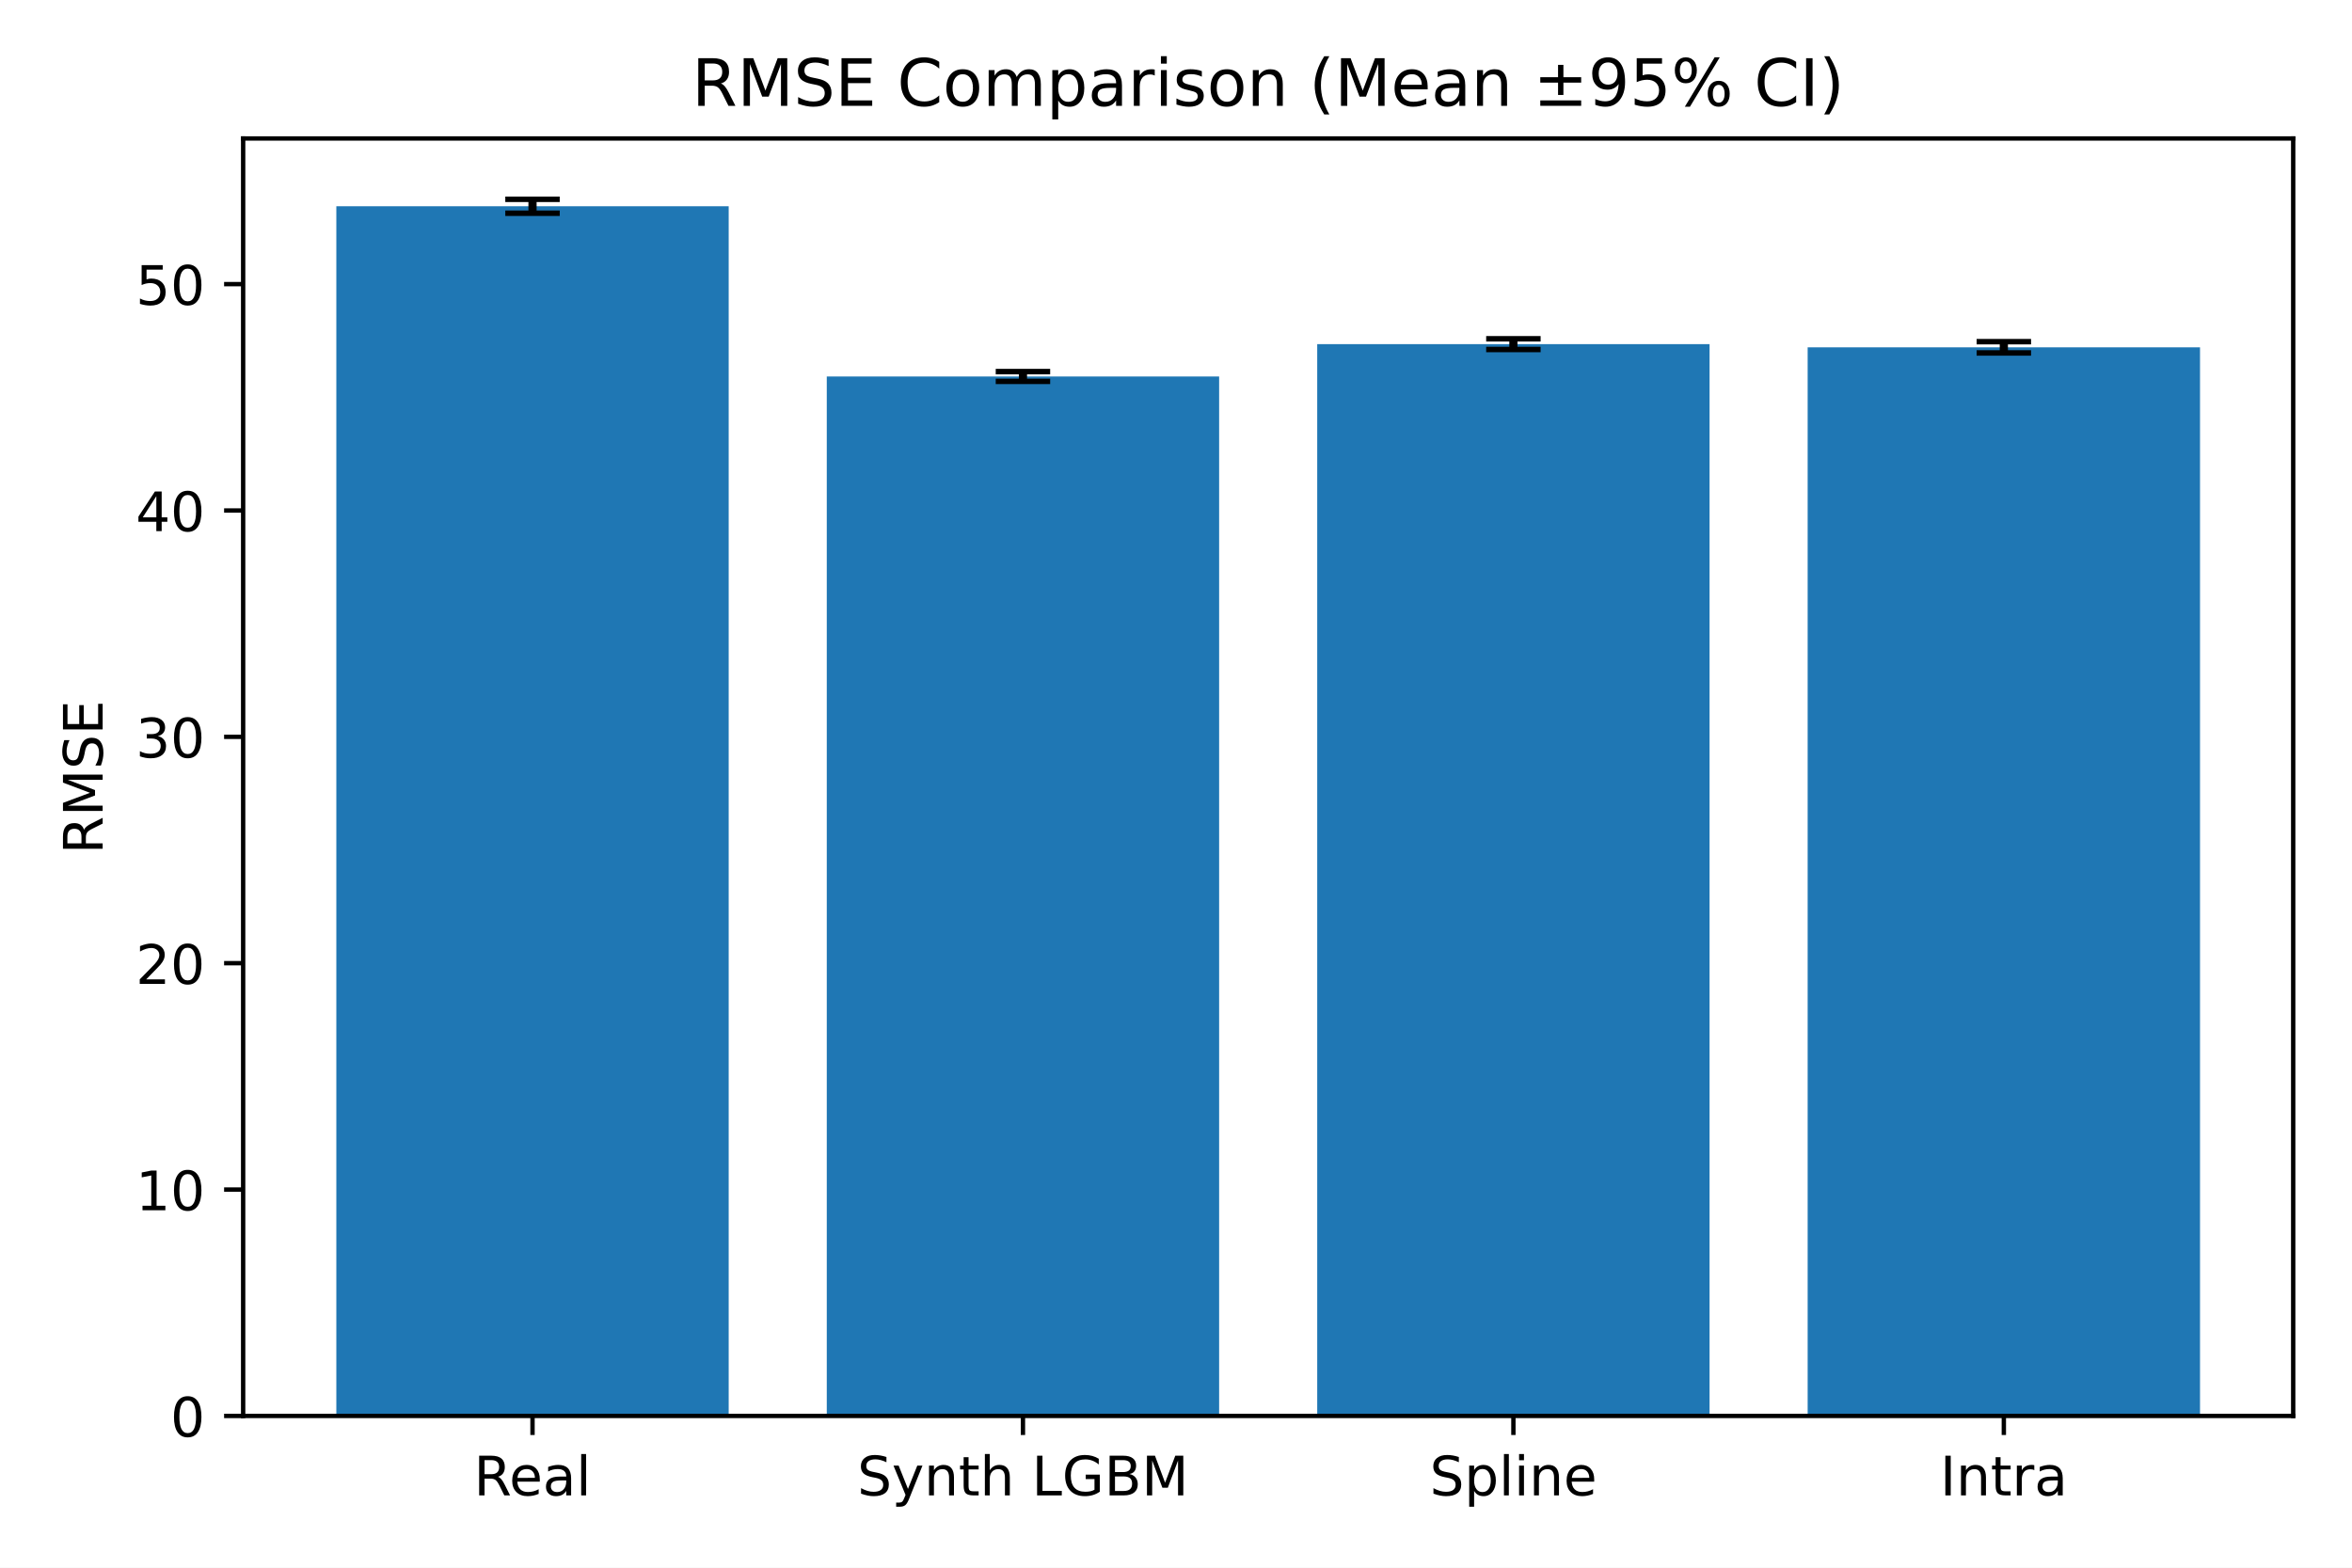
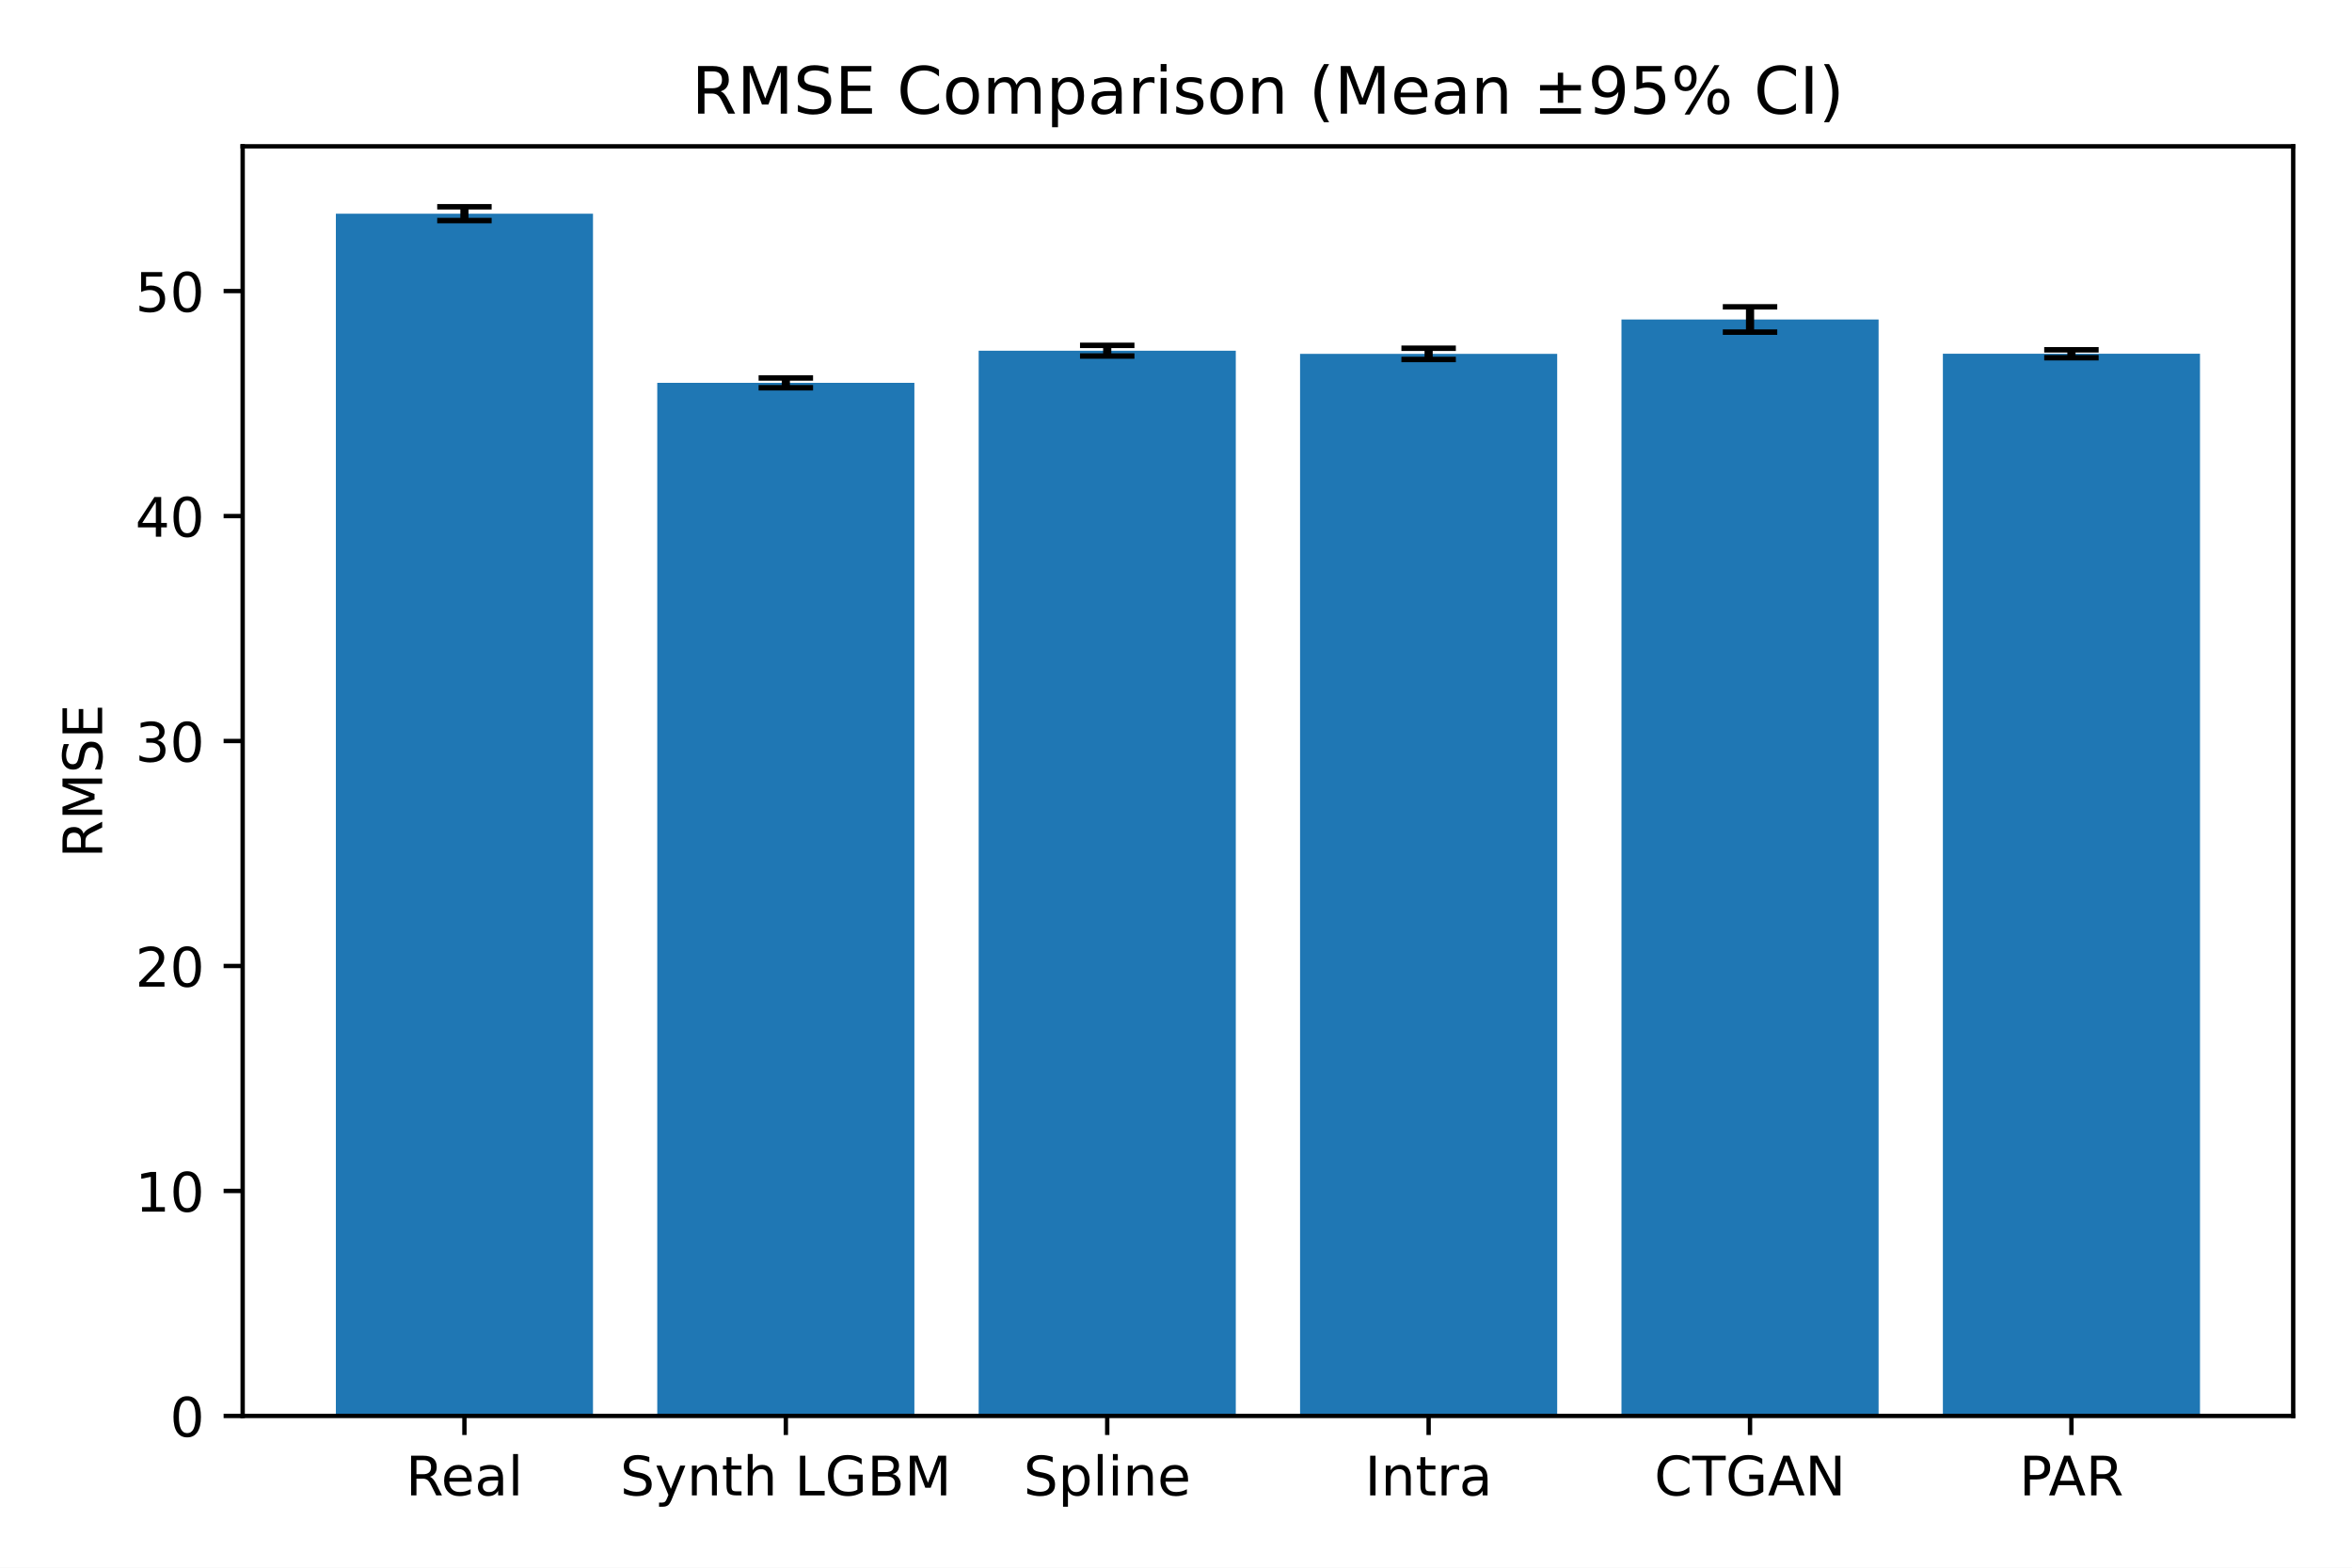
<svg xmlns="http://www.w3.org/2000/svg" xmlns:xlink="http://www.w3.org/1999/xlink" width="432pt" height="288pt" viewBox="0 0 432 288" version="1.1">
  <defs>
    <style type="text/css">*{stroke-linejoin: round; stroke-linecap: butt}</style>
  </defs>
  <g id="figure_1">
    <g id="patch_1">
      <path d="M 0 288  L 432 288  L 432 0  L 0 0  z " style="fill: #ffffff" />
    </g>
    <g id="axes_1">
      <g id="patch_2">
-         <path d="M 44.66 260.12  L 421.2 260.12  L 421.2 25.44  L 44.66 25.44  z " style="fill: #ffffff" />
+         <path d="M 44.57 260.12  L 421.2 260.12  L 421.2 26.88  L 44.57 26.88  z " style="fill: #ffffff" />
      </g>
      <g id="patch_3">
-         <path d="M 61.775 260.12  L 133.841 260.12  L 133.841 37.893  L 61.775 37.893  z " clip-path="url(#paa81d36673)" style="fill: #1f77b4" />
+         <path d="M 61.69 260.12  L 108.916 260.12  L 108.916 39.256  L 61.69 39.256  z " clip-path="url(#p4a0a7cfd30)" style="fill: #1f77b4" />
      </g>
      <g id="patch_4">
-         <path d="M 151.857 260.12  L 223.922 260.12  L 223.922 69.164  L 151.857 69.164  z " clip-path="url(#paa81d36673)" style="fill: #1f77b4" />
+         <path d="M 120.722 260.12  L 167.949 260.12  L 167.949 70.335  L 120.722 70.335  z " clip-path="url(#p4a0a7cfd30)" style="fill: #1f77b4" />
      </g>
      <g id="patch_5">
-         <path d="M 241.938 260.12  L 314.003 260.12  L 314.003 63.218  L 241.938 63.218  z " clip-path="url(#paa81d36673)" style="fill: #1f77b4" />
+         <path d="M 179.755 260.12  L 226.982 260.12  L 226.982 64.426  L 179.755 64.426  z " clip-path="url(#p4a0a7cfd30)" style="fill: #1f77b4" />
      </g>
      <g id="patch_6">
-         <path d="M 332.019 260.12  L 404.085 260.12  L 404.085 63.804  L 332.019 63.804  z " clip-path="url(#paa81d36673)" style="fill: #1f77b4" />
+         <path d="M 238.788 260.12  L 286.015 260.12  L 286.015 65.009  L 238.788 65.009  z " clip-path="url(#p4a0a7cfd30)" style="fill: #1f77b4" />
+       </g>
+       <g id="patch_7">
+         <path d="M 297.821 260.12  L 345.048 260.12  L 345.048 58.693  L 297.821 58.693  z " clip-path="url(#p4a0a7cfd30)" style="fill: #1f77b4" />
+       </g>
+       <g id="patch_8">
+         <path d="M 356.854 260.12  L 404.08 260.12  L 404.08 64.99  L 356.854 64.99  z " clip-path="url(#p4a0a7cfd30)" style="fill: #1f77b4" />
      </g>
      <g id="matplotlib.axis_1">
        <g id="xtick_1">
          <g id="line2d_1">
            <defs>
-               <path id="m714a7ef064" d="M 0 0  L 0 3.5  " style="stroke: #000000; stroke-width: 0.8" />
+               <path id="m26499395e4" d="M 0 0  L 0 3.5  " style="stroke: #000000; stroke-width: 0.8" />
            </defs>
            <g>
-               <use xlink:href="#m714a7ef064" x="97.808" y="260.12" style="stroke: #000000; stroke-width: 0.8" />
+               <use xlink:href="#m26499395e4" x="85.303" y="260.12" style="stroke: #000000; stroke-width: 0.8" />
            </g>
          </g>
          <g id="text_1">
-             <g transform="translate(87.02908 274.7184) scale(0.1 -0.1)">
+             <g transform="translate(74.5238 274.7184) scale(0.1 -0.1)">
              <defs>
                <path id="DejaVuSans-52" d="M 2841 2188  Q 3044 2119 3236 1894  Q 3428 1669 3622 1275  L 4263 0  L 3584 0  L 2988 1197  Q 2756 1666 2539 1819  Q 2322 1972 1947 1972  L 1259 1972  L 1259 0  L 628 0  L 628 4666  L 2053 4666  Q 2853 4666 3247 4331  Q 3641 3997 3641 3322  Q 3641 2881 3436 2590  Q 3231 2300 2841 2188  z M 1259 4147  L 1259 2491  L 2053 2491  Q 2509 2491 2742 2702  Q 2975 2913 2975 3322  Q 2975 3731 2742 3939  Q 2509 4147 2053 4147  L 1259 4147  z " transform="scale(0.015625)" />
                <path id="DejaVuSans-65" d="M 3597 1894  L 3597 1613  L 953 1613  Q 991 1019 1311 708  Q 1631 397 2203 397  Q 2534 397 2845 478  Q 3156 559 3463 722  L 3463 178  Q 3153 47 2828 -22  Q 2503 -91 2169 -91  Q 1331 -91 842 396  Q 353 884 353 1716  Q 353 2575 817 3079  Q 1281 3584 2069 3584  Q 2775 3584 3186 3129  Q 3597 2675 3597 1894  z M 3022 2063  Q 3016 2534 2758 2815  Q 2500 3097 2075 3097  Q 1594 3097 1305 2825  Q 1016 2553 972 2059  L 3022 2063  z " transform="scale(0.015625)" />
                <path id="DejaVuSans-61" d="M 2194 1759  Q 1497 1759 1228 1600  Q 959 1441 959 1056  Q 959 750 1161 570  Q 1363 391 1709 391  Q 2188 391 2477 730  Q 2766 1069 2766 1631  L 2766 1759  L 2194 1759  z M 3341 1997  L 3341 0  L 2766 0  L 2766 531  Q 2569 213 2275 61  Q 1981 -91 1556 -91  Q 1019 -91 701 211  Q 384 513 384 1019  Q 384 1609 779 1909  Q 1175 2209 1959 2209  L 2766 2209  L 2766 2266  Q 2766 2663 2505 2880  Q 2244 3097 1772 3097  Q 1472 3097 1187 3025  Q 903 2953 641 2809  L 641 3341  Q 956 3463 1253 3523  Q 1550 3584 1831 3584  Q 2591 3584 2966 3190  Q 3341 2797 3341 1997  z " transform="scale(0.015625)" />
                <path id="DejaVuSans-6c" d="M 603 4863  L 1178 4863  L 1178 0  L 603 0  L 603 4863  z " transform="scale(0.015625)" />
              </defs>
              <use xlink:href="#DejaVuSans-52" />
              <use xlink:href="#DejaVuSans-65" transform="translate(64.98242 0)" />
              <use xlink:href="#DejaVuSans-61" transform="translate(126.5059 0)" />
              <use xlink:href="#DejaVuSans-6c" transform="translate(187.7852 0)" />
            </g>
          </g>
        </g>
        <g id="xtick_2">
          <g id="line2d_2">
            <g>
-               <use xlink:href="#m714a7ef064" x="187.889" y="260.12" style="stroke: #000000; stroke-width: 0.8" />
+               <use xlink:href="#m26499395e4" x="144.336" y="260.12" style="stroke: #000000; stroke-width: 0.8" />
            </g>
          </g>
          <g id="text_2">
-             <g transform="translate(157.4643 274.7184) scale(0.1 -0.1)">
+             <g transform="translate(113.9106 274.7184) scale(0.1 -0.1)">
              <defs>
                <path id="DejaVuSans-53" d="M 3425 4513  L 3425 3897  Q 3066 4069 2747 4153  Q 2428 4238 2131 4238  Q 1616 4238 1336 4038  Q 1056 3838 1056 3469  Q 1056 3159 1242 3001  Q 1428 2844 1947 2747  L 2328 2669  Q 3034 2534 3370 2195  Q 3706 1856 3706 1288  Q 3706 609 3251 259  Q 2797 -91 1919 -91  Q 1588 -91 1214 -16  Q 841 59 441 206  L 441 856  Q 825 641 1194 531  Q 1563 422 1919 422  Q 2459 422 2753 634  Q 3047 847 3047 1241  Q 3047 1584 2836 1778  Q 2625 1972 2144 2069  L 1759 2144  Q 1053 2284 737 2584  Q 422 2884 422 3419  Q 422 4038 858 4394  Q 1294 4750 2059 4750  Q 2388 4750 2728 4690  Q 3069 4631 3425 4513  z " transform="scale(0.015625)" />
                <path id="DejaVuSans-79" d="M 2059 -325  Q 1816 -950 1584 -1140  Q 1353 -1331 966 -1331  L 506 -1331  L 506 -850  L 844 -850  Q 1081 -850 1212 -737  Q 1344 -625 1503 -206  L 1606 56  L 191 3500  L 800 3500  L 1894 763  L 2988 3500  L 3597 3500  L 2059 -325  z " transform="scale(0.015625)" />
                <path id="DejaVuSans-6e" d="M 3513 2113  L 3513 0  L 2938 0  L 2938 2094  Q 2938 2591 2744 2837  Q 2550 3084 2163 3084  Q 1697 3084 1428 2787  Q 1159 2491 1159 1978  L 1159 0  L 581 0  L 581 3500  L 1159 3500  L 1159 2956  Q 1366 3272 1645 3428  Q 1925 3584 2291 3584  Q 2894 3584 3203 3211  Q 3513 2838 3513 2113  z " transform="scale(0.015625)" />
                <path id="DejaVuSans-74" d="M 1172 4494  L 1172 3500  L 2356 3500  L 2356 3053  L 1172 3053  L 1172 1153  Q 1172 725 1289 603  Q 1406 481 1766 481  L 2356 481  L 2356 0  L 1766 0  Q 1100 0 847 248  Q 594 497 594 1153  L 594 3053  L 172 3053  L 172 3500  L 594 3500  L 594 4494  L 1172 4494  z " transform="scale(0.015625)" />
                <path id="DejaVuSans-68" d="M 3513 2113  L 3513 0  L 2938 0  L 2938 2094  Q 2938 2591 2744 2837  Q 2550 3084 2163 3084  Q 1697 3084 1428 2787  Q 1159 2491 1159 1978  L 1159 0  L 581 0  L 581 4863  L 1159 4863  L 1159 2956  Q 1366 3272 1645 3428  Q 1925 3584 2291 3584  Q 2894 3584 3203 3211  Q 3513 2838 3513 2113  z " transform="scale(0.015625)" />
                <path id="DejaVuSans-20" transform="scale(0.015625)" />
                <path id="DejaVuSans-4c" d="M 628 4666  L 1259 4666  L 1259 531  L 3531 531  L 3531 0  L 628 0  L 628 4666  z " transform="scale(0.015625)" />
                <path id="DejaVuSans-47" d="M 3809 666  L 3809 1919  L 2778 1919  L 2778 2438  L 4434 2438  L 4434 434  Q 4069 175 3628 42  Q 3188 -91 2688 -91  Q 1594 -91 976 548  Q 359 1188 359 2328  Q 359 3472 976 4111  Q 1594 4750 2688 4750  Q 3144 4750 3555 4637  Q 3966 4525 4313 4306  L 4313 3634  Q 3963 3931 3569 4081  Q 3175 4231 2741 4231  Q 1884 4231 1454 3753  Q 1025 3275 1025 2328  Q 1025 1384 1454 906  Q 1884 428 2741 428  Q 3075 428 3337 486  Q 3600 544 3809 666  z " transform="scale(0.015625)" />
                <path id="DejaVuSans-42" d="M 1259 2228  L 1259 519  L 2272 519  Q 2781 519 3026 730  Q 3272 941 3272 1375  Q 3272 1813 3026 2020  Q 2781 2228 2272 2228  L 1259 2228  z M 1259 4147  L 1259 2741  L 2194 2741  Q 2656 2741 2882 2914  Q 3109 3088 3109 3444  Q 3109 3797 2882 3972  Q 2656 4147 2194 4147  L 1259 4147  z M 628 4666  L 2241 4666  Q 2963 4666 3353 4366  Q 3744 4066 3744 3513  Q 3744 3084 3544 2831  Q 3344 2578 2956 2516  Q 3422 2416 3680 2098  Q 3938 1781 3938 1306  Q 3938 681 3513 340  Q 3088 0 2303 0  L 628 0  L 628 4666  z " transform="scale(0.015625)" />
                <path id="DejaVuSans-4d" d="M 628 4666  L 1569 4666  L 2759 1491  L 3956 4666  L 4897 4666  L 4897 0  L 4281 0  L 4281 4097  L 3078 897  L 2444 897  L 1241 4097  L 1241 0  L 628 0  L 628 4666  z " transform="scale(0.015625)" />
              </defs>
              <use xlink:href="#DejaVuSans-53" />
              <use xlink:href="#DejaVuSans-79" transform="translate(63.47656 0)" />
              <use xlink:href="#DejaVuSans-6e" transform="translate(122.6562 0)" />
              <use xlink:href="#DejaVuSans-74" transform="translate(186.0352 0)" />
              <use xlink:href="#DejaVuSans-68" transform="translate(225.2441 0)" />
              <use xlink:href="#DejaVuSans-20" transform="translate(288.623 0)" />
              <use xlink:href="#DejaVuSans-4c" transform="translate(320.4102 0)" />
              <use xlink:href="#DejaVuSans-47" transform="translate(376.123 0)" />
              <use xlink:href="#DejaVuSans-42" transform="translate(453.6133 0)" />
              <use xlink:href="#DejaVuSans-4d" transform="translate(522.2168 0)" />
            </g>
          </g>
        </g>
        <g id="xtick_3">
          <g id="line2d_3">
            <g>
-               <use xlink:href="#m714a7ef064" x="277.971" y="260.12" style="stroke: #000000; stroke-width: 0.8" />
+               <use xlink:href="#m26499395e4" x="203.369" y="260.12" style="stroke: #000000; stroke-width: 0.8" />
            </g>
          </g>
          <g id="text_3">
-             <g transform="translate(262.5988 274.7184) scale(0.1 -0.1)">
+             <g transform="translate(187.9967 274.7184) scale(0.1 -0.1)">
              <defs>
                <path id="DejaVuSans-70" d="M 1159 525  L 1159 -1331  L 581 -1331  L 581 3500  L 1159 3500  L 1159 2969  Q 1341 3281 1617 3432  Q 1894 3584 2278 3584  Q 2916 3584 3314 3078  Q 3713 2572 3713 1747  Q 3713 922 3314 415  Q 2916 -91 2278 -91  Q 1894 -91 1617 61  Q 1341 213 1159 525  z M 3116 1747  Q 3116 2381 2855 2742  Q 2594 3103 2138 3103  Q 1681 3103 1420 2742  Q 1159 2381 1159 1747  Q 1159 1113 1420 752  Q 1681 391 2138 391  Q 2594 391 2855 752  Q 3116 1113 3116 1747  z " transform="scale(0.015625)" />
                <path id="DejaVuSans-69" d="M 603 3500  L 1178 3500  L 1178 0  L 603 0  L 603 3500  z M 603 4863  L 1178 4863  L 1178 4134  L 603 4134  L 603 4863  z " transform="scale(0.015625)" />
              </defs>
              <use xlink:href="#DejaVuSans-53" />
              <use xlink:href="#DejaVuSans-70" transform="translate(63.47656 0)" />
              <use xlink:href="#DejaVuSans-6c" transform="translate(126.9531 0)" />
              <use xlink:href="#DejaVuSans-69" transform="translate(154.7363 0)" />
              <use xlink:href="#DejaVuSans-6e" transform="translate(182.5195 0)" />
              <use xlink:href="#DejaVuSans-65" transform="translate(245.8984 0)" />
            </g>
          </g>
        </g>
        <g id="xtick_4">
          <g id="line2d_4">
            <g>
-               <use xlink:href="#m714a7ef064" x="368.052" y="260.12" style="stroke: #000000; stroke-width: 0.8" />
+               <use xlink:href="#m26499395e4" x="262.401" y="260.12" style="stroke: #000000; stroke-width: 0.8" />
            </g>
          </g>
          <g id="text_4">
-             <g transform="translate(356.3286 274.7184) scale(0.1 -0.1)">
+             <g transform="translate(250.678 274.7184) scale(0.1 -0.1)">
              <defs>
                <path id="DejaVuSans-49" d="M 628 4666  L 1259 4666  L 1259 0  L 628 0  L 628 4666  z " transform="scale(0.015625)" />
                <path id="DejaVuSans-72" d="M 2631 2963  Q 2534 3019 2420 3045  Q 2306 3072 2169 3072  Q 1681 3072 1420 2755  Q 1159 2438 1159 1844  L 1159 0  L 581 0  L 581 3500  L 1159 3500  L 1159 2956  Q 1341 3275 1631 3429  Q 1922 3584 2338 3584  Q 2397 3584 2469 3576  Q 2541 3569 2628 3553  L 2631 2963  z " transform="scale(0.015625)" />
              </defs>
              <use xlink:href="#DejaVuSans-49" />
              <use xlink:href="#DejaVuSans-6e" transform="translate(29.49219 0)" />
              <use xlink:href="#DejaVuSans-74" transform="translate(92.87109 0)" />
              <use xlink:href="#DejaVuSans-72" transform="translate(132.0801 0)" />
              <use xlink:href="#DejaVuSans-61" transform="translate(173.1934 0)" />
            </g>
          </g>
        </g>
+         <g id="xtick_5">
+           <g id="line2d_5">
+             <g>
+               <use xlink:href="#m26499395e4" x="321.434" y="260.12" style="stroke: #000000; stroke-width: 0.8" />
+             </g>
+           </g>
+           <g id="text_5">
+             <g transform="translate(303.8539 274.7184) scale(0.1 -0.1)">
+               <defs>
+                 <path id="DejaVuSans-43" d="M 4122 4306  L 4122 3641  Q 3803 3938 3442 4084  Q 3081 4231 2675 4231  Q 1875 4231 1450 3742  Q 1025 3253 1025 2328  Q 1025 1406 1450 917  Q 1875 428 2675 428  Q 3081 428 3442 575  Q 3803 722 4122 1019  L 4122 359  Q 3791 134 3420 21  Q 3050 -91 2638 -91  Q 1578 -91 968 557  Q 359 1206 359 2328  Q 359 3453 968 4101  Q 1578 4750 2638 4750  Q 3056 4750 3426 4639  Q 3797 4528 4122 4306  z " transform="scale(0.015625)" />
+                 <path id="DejaVuSans-54" d="M -19 4666  L 3928 4666  L 3928 4134  L 2272 4134  L 2272 0  L 1638 0  L 1638 4134  L -19 4134  L -19 4666  z " transform="scale(0.015625)" />
+                 <path id="DejaVuSans-41" d="M 2188 4044  L 1331 1722  L 3047 1722  L 2188 4044  z M 1831 4666  L 2547 4666  L 4325 0  L 3669 0  L 3244 1197  L 1141 1197  L 716 0  L 50 0  L 1831 4666  z " transform="scale(0.015625)" />
+                 <path id="DejaVuSans-4e" d="M 628 4666  L 1478 4666  L 3547 763  L 3547 4666  L 4159 4666  L 4159 0  L 3309 0  L 1241 3903  L 1241 0  L 628 0  L 628 4666  z " transform="scale(0.015625)" />
+               </defs>
+               <use xlink:href="#DejaVuSans-43" />
+               <use xlink:href="#DejaVuSans-54" transform="translate(69.82422 0)" />
+               <use xlink:href="#DejaVuSans-47" transform="translate(130.9082 0)" />
+               <use xlink:href="#DejaVuSans-41" transform="translate(208.3984 0)" />
+               <use xlink:href="#DejaVuSans-4e" transform="translate(276.8066 0)" />
+             </g>
+           </g>
+         </g>
+         <g id="xtick_6">
+           <g id="line2d_6">
+             <g>
+               <use xlink:href="#m26499395e4" x="380.467" y="260.12" style="stroke: #000000; stroke-width: 0.8" />
+             </g>
+           </g>
+           <g id="text_6">
+             <g transform="translate(370.8767 274.7184) scale(0.1 -0.1)">
+               <defs>
+                 <path id="DejaVuSans-50" d="M 1259 4147  L 1259 2394  L 2053 2394  Q 2494 2394 2734 2622  Q 2975 2850 2975 3272  Q 2975 3691 2734 3919  Q 2494 4147 2053 4147  L 1259 4147  z M 628 4666  L 2053 4666  Q 2838 4666 3239 4311  Q 3641 3956 3641 3272  Q 3641 2581 3239 2228  Q 2838 1875 2053 1875  L 1259 1875  L 1259 0  L 628 0  L 628 4666  z " transform="scale(0.015625)" />
+               </defs>
+               <use xlink:href="#DejaVuSans-50" />
+               <use xlink:href="#DejaVuSans-41" transform="translate(53.92773 0)" />
+               <use xlink:href="#DejaVuSans-52" transform="translate(122.3359 0)" />
+             </g>
+           </g>
+         </g>
      </g>
      <g id="matplotlib.axis_2">
        <g id="ytick_1">
-           <g id="line2d_5">
+           <g id="line2d_7">
            <defs>
-               <path id="m64cda88c3b" d="M 0 0  L -3.5 0  " style="stroke: #000000; stroke-width: 0.8" />
+               <path id="me6fe6dee4f" d="M 0 0  L -3.5 0  " style="stroke: #000000; stroke-width: 0.8" />
            </defs>
            <g>
-               <use xlink:href="#m64cda88c3b" x="44.66" y="260.12" style="stroke: #000000; stroke-width: 0.8" />
-             </g>
-           </g>
-           <g id="text_5">
-             <g transform="translate(31.2975 263.9192) scale(0.1 -0.1)">
+               <use xlink:href="#me6fe6dee4f" x="44.57" y="260.12" style="stroke: #000000; stroke-width: 0.8" />
+             </g>
+           </g>
+           <g id="text_7">
+             <g transform="translate(31.2075 263.9192) scale(0.1 -0.1)">
              <defs>
                <path id="DejaVuSans-30" d="M 2034 4250  Q 1547 4250 1301 3770  Q 1056 3291 1056 2328  Q 1056 1369 1301 889  Q 1547 409 2034 409  Q 2525 409 2770 889  Q 3016 1369 3016 2328  Q 3016 3291 2770 3770  Q 2525 4250 2034 4250  z M 2034 4750  Q 2819 4750 3233 4129  Q 3647 3509 3647 2328  Q 3647 1150 3233 529  Q 2819 -91 2034 -91  Q 1250 -91 836 529  Q 422 1150 422 2328  Q 422 3509 836 4129  Q 1250 4750 2034 4750  z " transform="scale(0.015625)" />
              </defs>
              <use xlink:href="#DejaVuSans-30" />
            </g>
          </g>
        </g>
        <g id="ytick_2">
-           <g id="line2d_6">
-             <g>
-               <use xlink:href="#m64cda88c3b" x="44.66" y="218.535" style="stroke: #000000; stroke-width: 0.8" />
-             </g>
-           </g>
-           <g id="text_6">
-             <g transform="translate(24.935 222.3343) scale(0.1 -0.1)">
+           <g id="line2d_8">
+             <g>
+               <use xlink:href="#me6fe6dee4f" x="44.57" y="218.79" style="stroke: #000000; stroke-width: 0.8" />
+             </g>
+           </g>
+           <g id="text_8">
+             <g transform="translate(24.845 222.5894) scale(0.1 -0.1)">
              <defs>
                <path id="DejaVuSans-31" d="M 794 531  L 1825 531  L 1825 4091  L 703 3866  L 703 4441  L 1819 4666  L 2450 4666  L 2450 531  L 3481 531  L 3481 0  L 794 0  L 794 531  z " transform="scale(0.015625)" />
              </defs>
              <use xlink:href="#DejaVuSans-31" />
              <use xlink:href="#DejaVuSans-30" transform="translate(63.62305 0)" />
            </g>
          </g>
        </g>
        <g id="ytick_3">
-           <g id="line2d_7">
-             <g>
-               <use xlink:href="#m64cda88c3b" x="44.66" y="176.95" style="stroke: #000000; stroke-width: 0.8" />
-             </g>
-           </g>
-           <g id="text_7">
-             <g transform="translate(24.935 180.7493) scale(0.1 -0.1)">
+           <g id="line2d_9">
+             <g>
+               <use xlink:href="#me6fe6dee4f" x="44.57" y="177.46" style="stroke: #000000; stroke-width: 0.8" />
+             </g>
+           </g>
+           <g id="text_9">
+             <g transform="translate(24.845 181.2597) scale(0.1 -0.1)">
              <defs>
                <path id="DejaVuSans-32" d="M 1228 531  L 3431 531  L 3431 0  L 469 0  L 469 531  Q 828 903 1448 1529  Q 2069 2156 2228 2338  Q 2531 2678 2651 2914  Q 2772 3150 2772 3378  Q 2772 3750 2511 3984  Q 2250 4219 1831 4219  Q 1534 4219 1204 4116  Q 875 4013 500 3803  L 500 4441  Q 881 4594 1212 4672  Q 1544 4750 1819 4750  Q 2544 4750 2975 4387  Q 3406 4025 3406 3419  Q 3406 3131 3298 2873  Q 3191 2616 2906 2266  Q 2828 2175 2409 1742  Q 1991 1309 1228 531  z " transform="scale(0.015625)" />
              </defs>
              <use xlink:href="#DejaVuSans-32" />
              <use xlink:href="#DejaVuSans-30" transform="translate(63.62305 0)" />
            </g>
          </g>
        </g>
        <g id="ytick_4">
-           <g id="line2d_8">
-             <g>
-               <use xlink:href="#m64cda88c3b" x="44.66" y="135.365" style="stroke: #000000; stroke-width: 0.8" />
-             </g>
-           </g>
-           <g id="text_8">
-             <g transform="translate(24.935 139.1644) scale(0.1 -0.1)">
+           <g id="line2d_10">
+             <g>
+               <use xlink:href="#me6fe6dee4f" x="44.57" y="136.131" style="stroke: #000000; stroke-width: 0.8" />
+             </g>
+           </g>
+           <g id="text_10">
+             <g transform="translate(24.845 139.9299) scale(0.1 -0.1)">
              <defs>
                <path id="DejaVuSans-33" d="M 2597 2516  Q 3050 2419 3304 2112  Q 3559 1806 3559 1356  Q 3559 666 3084 287  Q 2609 -91 1734 -91  Q 1441 -91 1130 -33  Q 819 25 488 141  L 488 750  Q 750 597 1062 519  Q 1375 441 1716 441  Q 2309 441 2620 675  Q 2931 909 2931 1356  Q 2931 1769 2642 2001  Q 2353 2234 1838 2234  L 1294 2234  L 1294 2753  L 1863 2753  Q 2328 2753 2575 2939  Q 2822 3125 2822 3475  Q 2822 3834 2567 4026  Q 2313 4219 1838 4219  Q 1578 4219 1281 4162  Q 984 4106 628 3988  L 628 4550  Q 988 4650 1302 4700  Q 1616 4750 1894 4750  Q 2613 4750 3031 4423  Q 3450 4097 3450 3541  Q 3450 3153 3228 2886  Q 3006 2619 2597 2516  z " transform="scale(0.015625)" />
              </defs>
              <use xlink:href="#DejaVuSans-33" />
              <use xlink:href="#DejaVuSans-30" transform="translate(63.62305 0)" />
            </g>
          </g>
        </g>
        <g id="ytick_5">
-           <g id="line2d_9">
-             <g>
-               <use xlink:href="#m64cda88c3b" x="44.66" y="93.78" style="stroke: #000000; stroke-width: 0.8" />
-             </g>
-           </g>
-           <g id="text_9">
-             <g transform="translate(24.935 97.57943) scale(0.1 -0.1)">
+           <g id="line2d_11">
+             <g>
+               <use xlink:href="#me6fe6dee4f" x="44.57" y="94.801" style="stroke: #000000; stroke-width: 0.8" />
+             </g>
+           </g>
+           <g id="text_11">
+             <g transform="translate(24.845 98.60009) scale(0.1 -0.1)">
              <defs>
                <path id="DejaVuSans-34" d="M 2419 4116  L 825 1625  L 2419 1625  L 2419 4116  z M 2253 4666  L 3047 4666  L 3047 1625  L 3713 1625  L 3713 1100  L 3047 1100  L 3047 0  L 2419 0  L 2419 1100  L 313 1100  L 313 1709  L 2253 4666  z " transform="scale(0.015625)" />
              </defs>
              <use xlink:href="#DejaVuSans-34" />
              <use xlink:href="#DejaVuSans-30" transform="translate(63.62305 0)" />
            </g>
          </g>
        </g>
        <g id="ytick_6">
-           <g id="line2d_10">
-             <g>
-               <use xlink:href="#m64cda88c3b" x="44.66" y="52.195" style="stroke: #000000; stroke-width: 0.8" />
-             </g>
-           </g>
-           <g id="text_10">
-             <g transform="translate(24.935 55.99448) scale(0.1 -0.1)">
+           <g id="line2d_12">
+             <g>
+               <use xlink:href="#me6fe6dee4f" x="44.57" y="53.471" style="stroke: #000000; stroke-width: 0.8" />
+             </g>
+           </g>
+           <g id="text_12">
+             <g transform="translate(24.845 57.27031) scale(0.1 -0.1)">
              <defs>
                <path id="DejaVuSans-35" d="M 691 4666  L 3169 4666  L 3169 4134  L 1269 4134  L 1269 2991  Q 1406 3038 1543 3061  Q 1681 3084 1819 3084  Q 2600 3084 3056 2656  Q 3513 2228 3513 1497  Q 3513 744 3044 326  Q 2575 -91 1722 -91  Q 1428 -91 1123 -41  Q 819 9 494 109  L 494 744  Q 775 591 1075 516  Q 1375 441 1709 441  Q 2250 441 2565 725  Q 2881 1009 2881 1497  Q 2881 1984 2565 2268  Q 2250 2553 1709 2553  Q 1456 2553 1204 2497  Q 953 2441 691 2322  L 691 4666  z " transform="scale(0.015625)" />
              </defs>
              <use xlink:href="#DejaVuSans-35" />
              <use xlink:href="#DejaVuSans-30" transform="translate(63.62305 0)" />
            </g>
          </g>
        </g>
-         <g id="text_11">
-           <g transform="translate(18.85531 156.9019) rotate(-90) scale(0.1 -0.1)">
+         <g id="text_13">
+           <g transform="translate(18.76531 157.6219) rotate(-90) scale(0.1 -0.1)">
            <defs>
              <path id="DejaVuSans-45" d="M 628 4666  L 3578 4666  L 3578 4134  L 1259 4134  L 1259 2753  L 3481 2753  L 3481 2222  L 1259 2222  L 1259 531  L 3634 531  L 3634 0  L 628 0  L 628 4666  z " transform="scale(0.015625)" />
            </defs>
            <use xlink:href="#DejaVuSans-52" />
            <use xlink:href="#DejaVuSans-4d" transform="translate(69.48242 0)" />
            <use xlink:href="#DejaVuSans-53" transform="translate(155.7617 0)" />
            <use xlink:href="#DejaVuSans-45" transform="translate(219.2383 0)" />
          </g>
        </g>
      </g>
      <g id="LineCollection_1">
-         <path d="M 97.808 39.17  L 97.808 36.615  " clip-path="url(#paa81d36673)" style="fill: none; stroke: #000000; stroke-width: 1.5" />
-         <path d="M 187.889 70.064  L 187.889 68.263  " clip-path="url(#paa81d36673)" style="fill: none; stroke: #000000; stroke-width: 1.5" />
-         <path d="M 277.971 64.205  L 277.971 62.232  " clip-path="url(#paa81d36673)" style="fill: none; stroke: #000000; stroke-width: 1.5" />
-         <path d="M 368.052 64.84  L 368.052 62.769  " clip-path="url(#paa81d36673)" style="fill: none; stroke: #000000; stroke-width: 1.5" />
-       </g>
-       <g id="line2d_11">
+         <path d="M 85.303 40.526  L 85.303 37.987  " clip-path="url(#p4a0a7cfd30)" style="fill: none; stroke: #000000; stroke-width: 1.5" />
+         <path d="M 144.336 71.23  L 144.336 69.441  " clip-path="url(#p4a0a7cfd30)" style="fill: none; stroke: #000000; stroke-width: 1.5" />
+         <path d="M 203.369 65.407  L 203.369 63.446  " clip-path="url(#p4a0a7cfd30)" style="fill: none; stroke: #000000; stroke-width: 1.5" />
+         <path d="M 262.401 66.038  L 262.401 63.98  " clip-path="url(#p4a0a7cfd30)" style="fill: none; stroke: #000000; stroke-width: 1.5" />
+         <path d="M 321.434 61.019  L 321.434 56.367  " clip-path="url(#p4a0a7cfd30)" style="fill: none; stroke: #000000; stroke-width: 1.5" />
+         <path d="M 380.467 65.718  L 380.467 64.262  " clip-path="url(#p4a0a7cfd30)" style="fill: none; stroke: #000000; stroke-width: 1.5" />
+       </g>
+       <g id="line2d_13">
        <defs>
-           <path id="me69ba5ab85" d="M 5 0  L -5 -0  " style="stroke: #000000" />
+           <path id="m3fdfafefab" d="M 5 0  L -5 -0  " style="stroke: #000000" />
        </defs>
-         <g clip-path="url(#paa81d36673)">
-           <use xlink:href="#me69ba5ab85" x="97.808" y="39.17" style="fill: #1f77b4; stroke: #000000" />
-           <use xlink:href="#me69ba5ab85" x="187.889" y="70.064" style="fill: #1f77b4; stroke: #000000" />
-           <use xlink:href="#me69ba5ab85" x="277.971" y="64.205" style="fill: #1f77b4; stroke: #000000" />
-           <use xlink:href="#me69ba5ab85" x="368.052" y="64.84" style="fill: #1f77b4; stroke: #000000" />
-         </g>
-       </g>
-       <g id="line2d_12">
-         <g clip-path="url(#paa81d36673)">
-           <use xlink:href="#me69ba5ab85" x="97.808" y="36.615" style="fill: #1f77b4; stroke: #000000" />
-           <use xlink:href="#me69ba5ab85" x="187.889" y="68.263" style="fill: #1f77b4; stroke: #000000" />
-           <use xlink:href="#me69ba5ab85" x="277.971" y="62.232" style="fill: #1f77b4; stroke: #000000" />
-           <use xlink:href="#me69ba5ab85" x="368.052" y="62.769" style="fill: #1f77b4; stroke: #000000" />
-         </g>
-       </g>
-       <g id="patch_7">
-         <path d="M 44.66 260.12  L 44.66 25.44  " style="fill: none; stroke: #000000; stroke-width: 0.8; stroke-linejoin: miter; stroke-linecap: square" />
-       </g>
-       <g id="patch_8">
-         <path d="M 421.2 260.12  L 421.2 25.44  " style="fill: none; stroke: #000000; stroke-width: 0.8; stroke-linejoin: miter; stroke-linecap: square" />
+         <g clip-path="url(#p4a0a7cfd30)">
+           <use xlink:href="#m3fdfafefab" x="85.303" y="40.526" style="fill: #1f77b4; stroke: #000000" />
+           <use xlink:href="#m3fdfafefab" x="144.336" y="71.23" style="fill: #1f77b4; stroke: #000000" />
+           <use xlink:href="#m3fdfafefab" x="203.369" y="65.407" style="fill: #1f77b4; stroke: #000000" />
+           <use xlink:href="#m3fdfafefab" x="262.401" y="66.038" style="fill: #1f77b4; stroke: #000000" />
+           <use xlink:href="#m3fdfafefab" x="321.434" y="61.019" style="fill: #1f77b4; stroke: #000000" />
+           <use xlink:href="#m3fdfafefab" x="380.467" y="65.718" style="fill: #1f77b4; stroke: #000000" />
+         </g>
+       </g>
+       <g id="line2d_14">
+         <g clip-path="url(#p4a0a7cfd30)">
+           <use xlink:href="#m3fdfafefab" x="85.303" y="37.987" style="fill: #1f77b4; stroke: #000000" />
+           <use xlink:href="#m3fdfafefab" x="144.336" y="69.441" style="fill: #1f77b4; stroke: #000000" />
+           <use xlink:href="#m3fdfafefab" x="203.369" y="63.446" style="fill: #1f77b4; stroke: #000000" />
+           <use xlink:href="#m3fdfafefab" x="262.401" y="63.98" style="fill: #1f77b4; stroke: #000000" />
+           <use xlink:href="#m3fdfafefab" x="321.434" y="56.367" style="fill: #1f77b4; stroke: #000000" />
+           <use xlink:href="#m3fdfafefab" x="380.467" y="64.262" style="fill: #1f77b4; stroke: #000000" />
+         </g>
      </g>
      <g id="patch_9">
-         <path d="M 44.66 260.12  L 421.2 260.12  " style="fill: none; stroke: #000000; stroke-width: 0.8; stroke-linejoin: miter; stroke-linecap: square" />
+         <path d="M 44.57 260.12  L 44.57 26.88  " style="fill: none; stroke: #000000; stroke-width: 0.8; stroke-linejoin: miter; stroke-linecap: square" />
      </g>
      <g id="patch_10">
-         <path d="M 44.66 25.44  L 421.2 25.44  " style="fill: none; stroke: #000000; stroke-width: 0.8; stroke-linejoin: miter; stroke-linecap: square" />
-       </g>
-       <g id="text_12">
-         <g transform="translate(127.0787 19.44) scale(0.12 -0.12)">
+         <path d="M 421.2 260.12  L 421.2 26.88  " style="fill: none; stroke: #000000; stroke-width: 0.8; stroke-linejoin: miter; stroke-linecap: square" />
+       </g>
+       <g id="patch_11">
+         <path d="M 44.57 260.12  L 421.2 260.12  " style="fill: none; stroke: #000000; stroke-width: 0.8; stroke-linejoin: miter; stroke-linecap: square" />
+       </g>
+       <g id="patch_12">
+         <path d="M 44.57 26.88  L 421.2 26.88  " style="fill: none; stroke: #000000; stroke-width: 0.8; stroke-linejoin: miter; stroke-linecap: square" />
+       </g>
+       <g id="text_14">
+         <g transform="translate(127.0337 20.88) scale(0.12 -0.12)">
          <defs>
-             <path id="DejaVuSans-43" d="M 4122 4306  L 4122 3641  Q 3803 3938 3442 4084  Q 3081 4231 2675 4231  Q 1875 4231 1450 3742  Q 1025 3253 1025 2328  Q 1025 1406 1450 917  Q 1875 428 2675 428  Q 3081 428 3442 575  Q 3803 722 4122 1019  L 4122 359  Q 3791 134 3420 21  Q 3050 -91 2638 -91  Q 1578 -91 968 557  Q 359 1206 359 2328  Q 359 3453 968 4101  Q 1578 4750 2638 4750  Q 3056 4750 3426 4639  Q 3797 4528 4122 4306  z " transform="scale(0.015625)" />
            <path id="DejaVuSans-6f" d="M 1959 3097  Q 1497 3097 1228 2736  Q 959 2375 959 1747  Q 959 1119 1226 758  Q 1494 397 1959 397  Q 2419 397 2687 759  Q 2956 1122 2956 1747  Q 2956 2369 2687 2733  Q 2419 3097 1959 3097  z M 1959 3584  Q 2709 3584 3137 3096  Q 3566 2609 3566 1747  Q 3566 888 3137 398  Q 2709 -91 1959 -91  Q 1206 -91 779 398  Q 353 888 353 1747  Q 353 2609 779 3096  Q 1206 3584 1959 3584  z " transform="scale(0.015625)" />
            <path id="DejaVuSans-6d" d="M 3328 2828  Q 3544 3216 3844 3400  Q 4144 3584 4550 3584  Q 5097 3584 5394 3201  Q 5691 2819 5691 2113  L 5691 0  L 5113 0  L 5113 2094  Q 5113 2597 4934 2840  Q 4756 3084 4391 3084  Q 3944 3084 3684 2787  Q 3425 2491 3425 1978  L 3425 0  L 2847 0  L 2847 2094  Q 2847 2600 2669 2842  Q 2491 3084 2119 3084  Q 1678 3084 1418 2786  Q 1159 2488 1159 1978  L 1159 0  L 581 0  L 581 3500  L 1159 3500  L 1159 2956  Q 1356 3278 1631 3431  Q 1906 3584 2284 3584  Q 2666 3584 2933 3390  Q 3200 3197 3328 2828  z " transform="scale(0.015625)" />
            <path id="DejaVuSans-73" d="M 2834 3397  L 2834 2853  Q 2591 2978 2328 3040  Q 2066 3103 1784 3103  Q 1356 3103 1142 2972  Q 928 2841 928 2578  Q 928 2378 1081 2264  Q 1234 2150 1697 2047  L 1894 2003  Q 2506 1872 2764 1633  Q 3022 1394 3022 966  Q 3022 478 2636 193  Q 2250 -91 1575 -91  Q 1294 -91 989 -36  Q 684 19 347 128  L 347 722  Q 666 556 975 473  Q 1284 391 1588 391  Q 1994 391 2212 530  Q 2431 669 2431 922  Q 2431 1156 2273 1281  Q 2116 1406 1581 1522  L 1381 1569  Q 847 1681 609 1914  Q 372 2147 372 2553  Q 372 3047 722 3315  Q 1072 3584 1716 3584  Q 2034 3584 2315 3537  Q 2597 3491 2834 3397  z " transform="scale(0.015625)" />
            <path id="DejaVuSans-28" d="M 1984 4856  Q 1566 4138 1362 3434  Q 1159 2731 1159 2009  Q 1159 1288 1364 580  Q 1569 -128 1984 -844  L 1484 -844  Q 1016 -109 783 600  Q 550 1309 550 2009  Q 550 2706 781 3412  Q 1013 4119 1484 4856  L 1984 4856  z " transform="scale(0.015625)" />
            <path id="DejaVuSans-b1" d="M 2944 4013  L 2944 2803  L 4684 2803  L 4684 2272  L 2944 2272  L 2944 1063  L 2419 1063  L 2419 2272  L 678 2272  L 678 2803  L 2419 2803  L 2419 4013  L 2944 4013  z M 678 531  L 4684 531  L 4684 0  L 678 0  L 678 531  z " transform="scale(0.015625)" />
            <path id="DejaVuSans-39" d="M 703 97  L 703 672  Q 941 559 1184 500  Q 1428 441 1663 441  Q 2288 441 2617 861  Q 2947 1281 2994 2138  Q 2813 1869 2534 1725  Q 2256 1581 1919 1581  Q 1219 1581 811 2004  Q 403 2428 403 3163  Q 403 3881 828 4315  Q 1253 4750 1959 4750  Q 2769 4750 3195 4129  Q 3622 3509 3622 2328  Q 3622 1225 3098 567  Q 2575 -91 1691 -91  Q 1453 -91 1209 -44  Q 966 3 703 97  z M 1959 2075  Q 2384 2075 2632 2365  Q 2881 2656 2881 3163  Q 2881 3666 2632 3958  Q 2384 4250 1959 4250  Q 1534 4250 1286 3958  Q 1038 3666 1038 3163  Q 1038 2656 1286 2365  Q 1534 2075 1959 2075  z " transform="scale(0.015625)" />
            <path id="DejaVuSans-25" d="M 4653 2053  Q 4381 2053 4226 1822  Q 4072 1591 4072 1178  Q 4072 772 4226 539  Q 4381 306 4653 306  Q 4919 306 5073 539  Q 5228 772 5228 1178  Q 5228 1588 5073 1820  Q 4919 2053 4653 2053  z M 4653 2450  Q 5147 2450 5437 2106  Q 5728 1763 5728 1178  Q 5728 594 5436 251  Q 5144 -91 4653 -91  Q 4153 -91 3862 251  Q 3572 594 3572 1178  Q 3572 1766 3864 2108  Q 4156 2450 4653 2450  z M 1428 4353  Q 1159 4353 1004 4120  Q 850 3888 850 3481  Q 850 3069 1003 2837  Q 1156 2606 1428 2606  Q 1700 2606 1854 2837  Q 2009 3069 2009 3481  Q 2009 3884 1853 4118  Q 1697 4353 1428 4353  z M 4250 4750  L 4750 4750  L 1831 -91  L 1331 -91  L 4250 4750  z M 1428 4750  Q 1922 4750 2215 4408  Q 2509 4066 2509 3481  Q 2509 2891 2217 2550  Q 1925 2209 1428 2209  Q 931 2209 642 2551  Q 353 2894 353 3481  Q 353 4063 643 4406  Q 934 4750 1428 4750  z " transform="scale(0.015625)" />
            <path id="DejaVuSans-29" d="M 513 4856  L 1013 4856  Q 1481 4119 1714 3412  Q 1947 2706 1947 2009  Q 1947 1309 1714 600  Q 1481 -109 1013 -844  L 513 -844  Q 928 -128 1133 580  Q 1338 1288 1338 2009  Q 1338 2731 1133 3434  Q 928 4138 513 4856  z " transform="scale(0.015625)" />
          </defs>
          <use xlink:href="#DejaVuSans-52" />
          <use xlink:href="#DejaVuSans-4d" transform="translate(69.48242 0)" />
          <use xlink:href="#DejaVuSans-53" transform="translate(155.7617 0)" />
          <use xlink:href="#DejaVuSans-45" transform="translate(219.2383 0)" />
          <use xlink:href="#DejaVuSans-20" transform="translate(282.4219 0)" />
          <use xlink:href="#DejaVuSans-43" transform="translate(314.209 0)" />
          <use xlink:href="#DejaVuSans-6f" transform="translate(384.0332 0)" />
          <use xlink:href="#DejaVuSans-6d" transform="translate(445.2148 0)" />
          <use xlink:href="#DejaVuSans-70" transform="translate(542.627 0)" />
          <use xlink:href="#DejaVuSans-61" transform="translate(606.1035 0)" />
          <use xlink:href="#DejaVuSans-72" transform="translate(667.3828 0)" />
          <use xlink:href="#DejaVuSans-69" transform="translate(708.4961 0)" />
          <use xlink:href="#DejaVuSans-73" transform="translate(736.2793 0)" />
          <use xlink:href="#DejaVuSans-6f" transform="translate(788.3789 0)" />
          <use xlink:href="#DejaVuSans-6e" transform="translate(849.5605 0)" />
          <use xlink:href="#DejaVuSans-20" transform="translate(912.9395 0)" />
          <use xlink:href="#DejaVuSans-28" transform="translate(944.7266 0)" />
          <use xlink:href="#DejaVuSans-4d" transform="translate(983.7402 0)" />
          <use xlink:href="#DejaVuSans-65" transform="translate(1070.02 0)" />
          <use xlink:href="#DejaVuSans-61" transform="translate(1131.543 0)" />
          <use xlink:href="#DejaVuSans-6e" transform="translate(1192.822 0)" />
          <use xlink:href="#DejaVuSans-20" transform="translate(1256.201 0)" />
          <use xlink:href="#DejaVuSans-b1" transform="translate(1287.988 0)" />
          <use xlink:href="#DejaVuSans-39" transform="translate(1371.777 0)" />
          <use xlink:href="#DejaVuSans-35" transform="translate(1435.4 0)" />
          <use xlink:href="#DejaVuSans-25" transform="translate(1499.023 0)" />
          <use xlink:href="#DejaVuSans-20" transform="translate(1594.043 0)" />
          <use xlink:href="#DejaVuSans-43" transform="translate(1625.83 0)" />
          <use xlink:href="#DejaVuSans-49" transform="translate(1695.654 0)" />
          <use xlink:href="#DejaVuSans-29" transform="translate(1725.146 0)" />
        </g>
      </g>
    </g>
  </g>
  <defs>
-     <clipPath id="paa81d36673">
-       <rect x="44.66" y="25.44" width="376.54" height="234.68" />
+     <clipPath id="p4a0a7cfd30">
+       <rect x="44.57" y="26.88" width="376.63" height="233.24" />
    </clipPath>
  </defs>
</svg>
